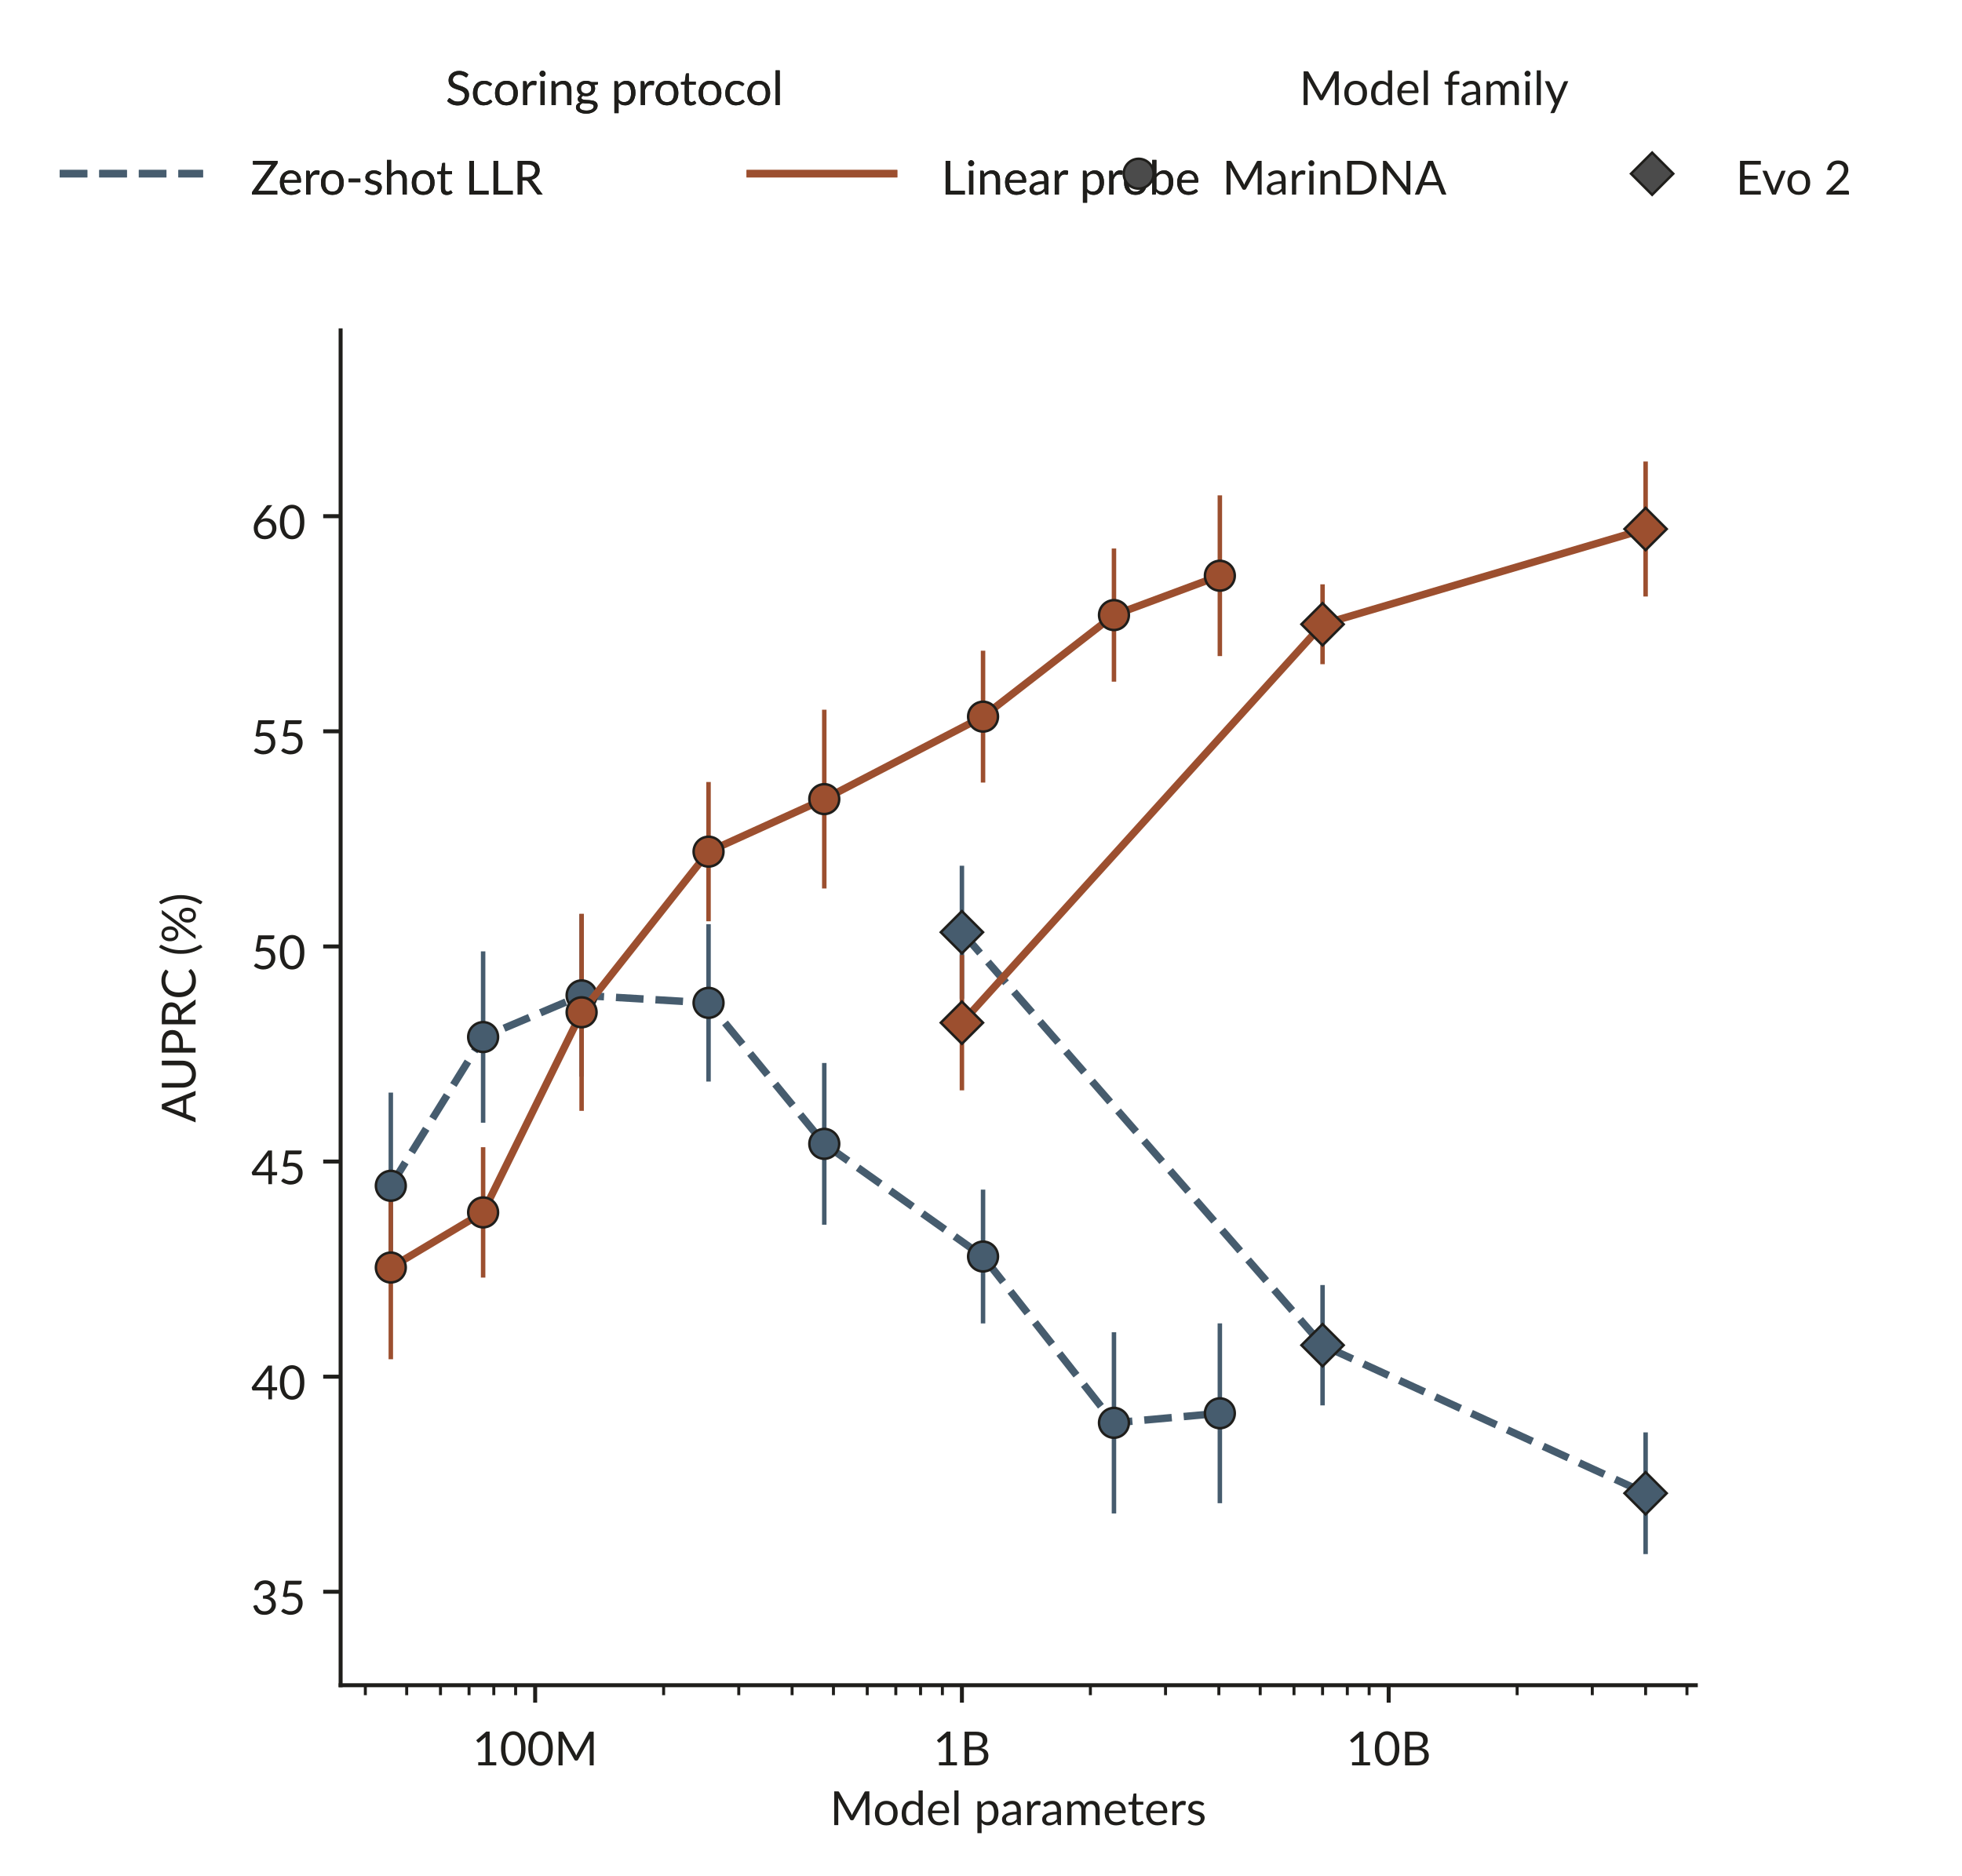
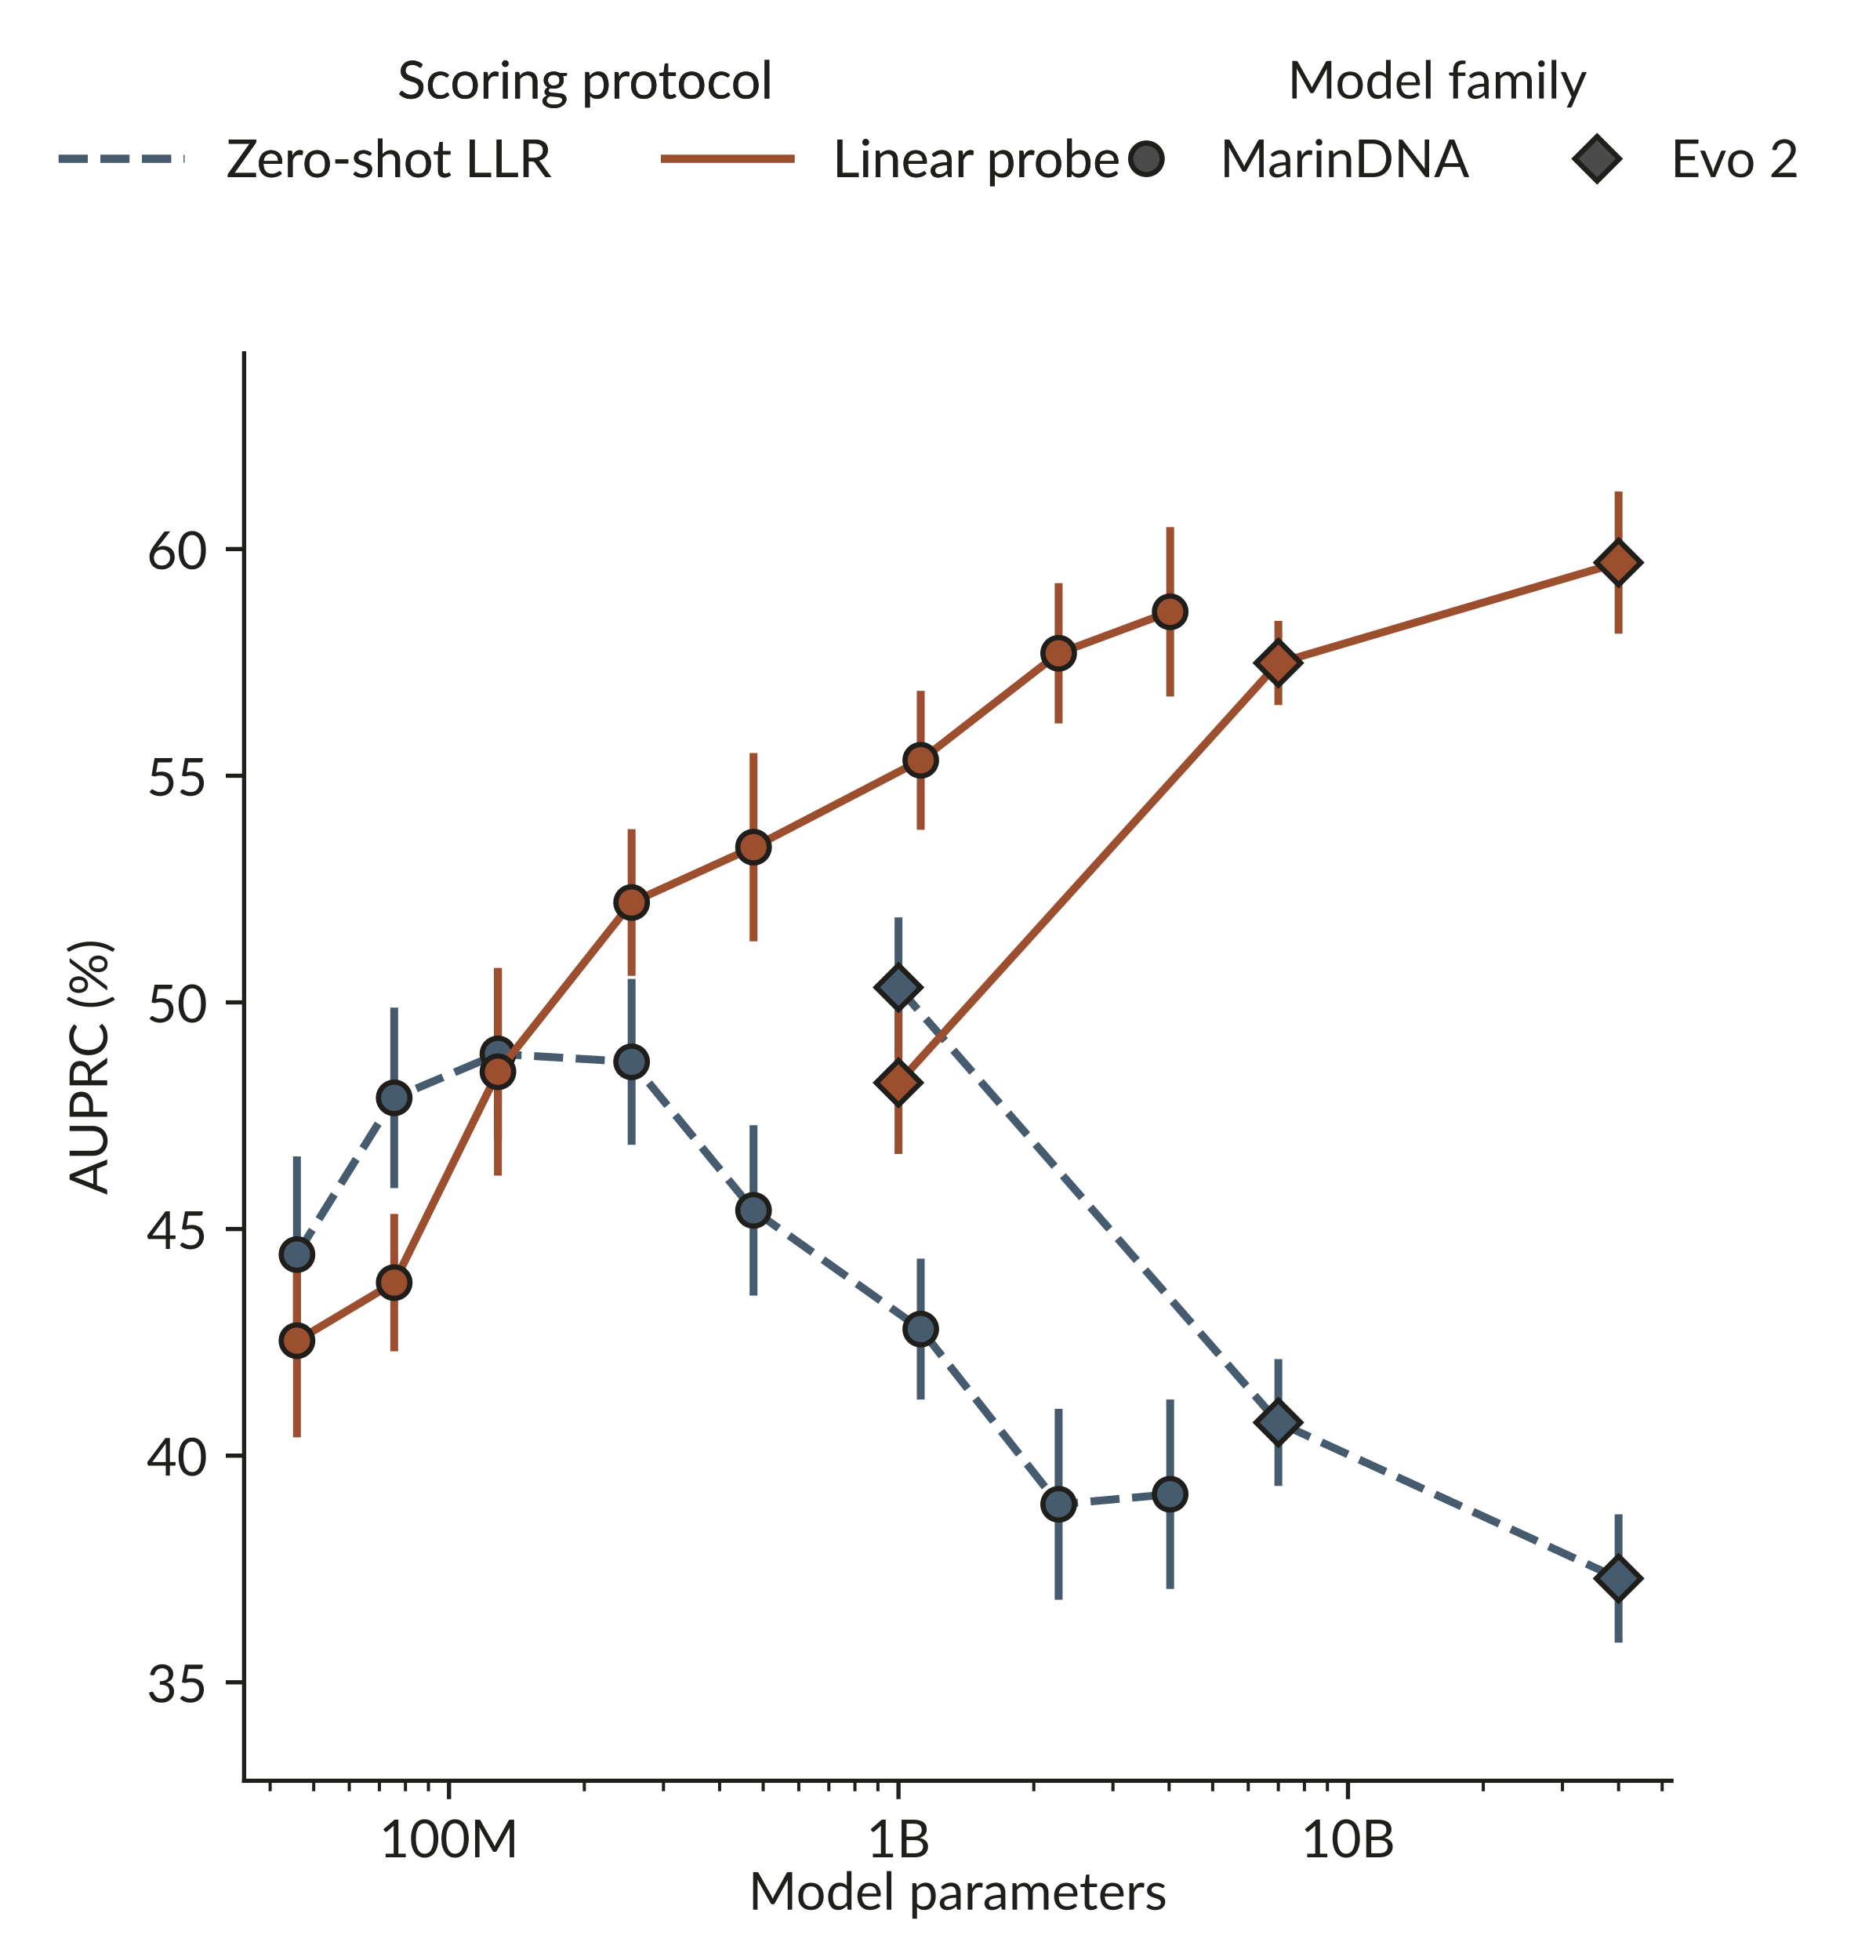
- <svg xmlns="http://www.w3.org/2000/svg" xmlns:xlink="http://www.w3.org/1999/xlink" width="394.327pt" height="376.983pt" viewBox="0 0 394.327 376.983" version="1.1" data-figure-typography="lato-v1" data-figure-render-width="500" font-family="Lato, sans-serif">
+ <svg xmlns="http://www.w3.org/2000/svg" xmlns:xlink="http://www.w3.org/1999/xlink" width="357.859pt" height="373.983pt" viewBox="0 0 357.859 373.983" version="1.1" data-figure-typography="lato-v1" data-figure-render-width="429.431" data-figure-render-scale="1.2" font-family="Lato, sans-serif">
  <defs>
    <style type="text/css">*{stroke-linejoin: round; stroke-linecap: butt}</style>
  </defs>
  <g id="figure_1">
    <g id="patch_1">
-       <path d="M 0 376.983 L 394.327 376.983 L 394.327 0 L 0 0 L 0 376.983 z " style="fill: none" />
+       <path d="M 0 373.983 L 357.859 373.983 L 357.859 0 L 0 0 L 0 373.983 z " style="fill: none" />
    </g>
    <g id="axes_1">
      <g id="patch_2">
-         <path d="M 68.458 338.782 L 340.825 338.782 L 340.825 66.415 L 68.458 66.415 L 68.458 338.782 z " style="fill: none" />
+         <path d="M 46.58 339.782 L 318.947 339.782 L 318.947 67.415 L 46.58 67.415 L 46.58 339.782 z " style="fill: none" />
      </g>
      <g id="matplotlib.axis_1">
        <g id="xtick_1">
          <g id="line2d_1">
            <defs>
              <path id="m896c89bc03" d="M 0 0 L 0 3.5 " style="stroke: #1f1e1b; stroke-width: 0.8" />
            </defs>
            <g>
-               <use xlink:href="#m896c89bc03" x="107.557" y="338.782" style="fill: #1f1e1b; stroke: #1f1e1b; stroke-width: 0.8" />
+               <use xlink:href="#m896c89bc03" x="85.679" y="339.782" style="fill: #1f1e1b; stroke: #1f1e1b; stroke-width: 0.8" />
            </g>
          </g>
          <g id="text_1">
-             <text style="font-size: 9.464px; font-family: 'Lato', sans-serif; text-anchor: middle; fill: #1f1e1b" x="107.557" y="354.899" transform="rotate(-0 107.5572 354.8993)">100M</text>
+             <text style="font-size: 10px; font-family: 'Lato', sans-serif; text-anchor: middle; fill: #1f1e1b" x="85.679" y="354.38" transform="rotate(-0 85.67921 354.3797)">100M</text>
          </g>
        </g>
        <g id="xtick_2">
          <g id="line2d_2">
            <g>
-               <use xlink:href="#m896c89bc03" x="193.328" y="338.782" style="fill: #1f1e1b; stroke: #1f1e1b; stroke-width: 0.8" />
+               <use xlink:href="#m896c89bc03" x="171.45" y="339.782" style="fill: #1f1e1b; stroke: #1f1e1b; stroke-width: 0.8" />
            </g>
          </g>
          <g id="text_2">
-             <text style="font-size: 9.464px; font-family: 'Lato', sans-serif; text-anchor: middle; fill: #1f1e1b" x="193.328" y="354.899" transform="rotate(-0 193.3278 354.8993)">1B</text>
+             <text style="font-size: 10px; font-family: 'Lato', sans-serif; text-anchor: middle; fill: #1f1e1b" x="171.45" y="354.38" transform="rotate(-0 171.4499 354.3797)">1B</text>
          </g>
        </g>
        <g id="xtick_3">
          <g id="line2d_3">
            <g>
-               <use xlink:href="#m896c89bc03" x="279.098" y="338.782" style="fill: #1f1e1b; stroke: #1f1e1b; stroke-width: 0.8" />
+               <use xlink:href="#m896c89bc03" x="257.221" y="339.782" style="fill: #1f1e1b; stroke: #1f1e1b; stroke-width: 0.8" />
            </g>
          </g>
          <g id="text_3">
-             <text style="font-size: 9.464px; font-family: 'Lato', sans-serif; text-anchor: middle; fill: #1f1e1b" x="279.098" y="354.899" transform="rotate(-0 279.0985 354.8993)">10B</text>
+             <text style="font-size: 10px; font-family: 'Lato', sans-serif; text-anchor: middle; fill: #1f1e1b" x="257.221" y="354.38" transform="rotate(-0 257.2205 354.3797)">10B</text>
          </g>
        </g>
        <g id="xtick_4">
          <g id="line2d_4">
            <defs>
              <path id="m4ca0e9eb40" d="M 0 0 L 0 2 " style="stroke: #1f1e1b; stroke-width: 0.6" />
            </defs>
            <g>
-               <use xlink:href="#m4ca0e9eb40" x="73.426" y="338.782" style="fill: #1f1e1b; stroke: #1f1e1b; stroke-width: 0.6" />
+               <use xlink:href="#m4ca0e9eb40" x="51.548" y="339.782" style="fill: #1f1e1b; stroke: #1f1e1b; stroke-width: 0.6" />
            </g>
          </g>
        </g>
        <g id="xtick_5">
          <g id="line2d_5">
            <g>
-               <use xlink:href="#m4ca0e9eb40" x="81.738" y="338.782" style="fill: #1f1e1b; stroke: #1f1e1b; stroke-width: 0.6" />
+               <use xlink:href="#m4ca0e9eb40" x="59.86" y="339.782" style="fill: #1f1e1b; stroke: #1f1e1b; stroke-width: 0.6" />
            </g>
          </g>
        </g>
        <g id="xtick_6">
          <g id="line2d_6">
            <g>
-               <use xlink:href="#m4ca0e9eb40" x="88.529" y="338.782" style="fill: #1f1e1b; stroke: #1f1e1b; stroke-width: 0.6" />
+               <use xlink:href="#m4ca0e9eb40" x="66.651" y="339.782" style="fill: #1f1e1b; stroke: #1f1e1b; stroke-width: 0.6" />
            </g>
          </g>
        </g>
        <g id="xtick_7">
          <g id="line2d_7">
            <g>
-               <use xlink:href="#m4ca0e9eb40" x="94.271" y="338.782" style="fill: #1f1e1b; stroke: #1f1e1b; stroke-width: 0.6" />
+               <use xlink:href="#m4ca0e9eb40" x="72.393" y="339.782" style="fill: #1f1e1b; stroke: #1f1e1b; stroke-width: 0.6" />
            </g>
          </g>
        </g>
        <g id="xtick_8">
          <g id="line2d_8">
            <g>
-               <use xlink:href="#m4ca0e9eb40" x="99.245" y="338.782" style="fill: #1f1e1b; stroke: #1f1e1b; stroke-width: 0.6" />
+               <use xlink:href="#m4ca0e9eb40" x="77.367" y="339.782" style="fill: #1f1e1b; stroke: #1f1e1b; stroke-width: 0.6" />
            </g>
          </g>
        </g>
        <g id="xtick_9">
          <g id="line2d_9">
            <g>
-               <use xlink:href="#m4ca0e9eb40" x="103.633" y="338.782" style="fill: #1f1e1b; stroke: #1f1e1b; stroke-width: 0.6" />
+               <use xlink:href="#m4ca0e9eb40" x="81.755" y="339.782" style="fill: #1f1e1b; stroke: #1f1e1b; stroke-width: 0.6" />
            </g>
          </g>
        </g>
        <g id="xtick_10">
          <g id="line2d_10">
            <g>
-               <use xlink:href="#m4ca0e9eb40" x="133.377" y="338.782" style="fill: #1f1e1b; stroke: #1f1e1b; stroke-width: 0.6" />
+               <use xlink:href="#m4ca0e9eb40" x="111.499" y="339.782" style="fill: #1f1e1b; stroke: #1f1e1b; stroke-width: 0.6" />
            </g>
          </g>
        </g>
        <g id="xtick_11">
          <g id="line2d_11">
            <g>
-               <use xlink:href="#m4ca0e9eb40" x="148.48" y="338.782" style="fill: #1f1e1b; stroke: #1f1e1b; stroke-width: 0.6" />
+               <use xlink:href="#m4ca0e9eb40" x="126.602" y="339.782" style="fill: #1f1e1b; stroke: #1f1e1b; stroke-width: 0.6" />
            </g>
          </g>
        </g>
        <g id="xtick_12">
          <g id="line2d_12">
            <g>
-               <use xlink:href="#m4ca0e9eb40" x="159.196" y="338.782" style="fill: #1f1e1b; stroke: #1f1e1b; stroke-width: 0.6" />
+               <use xlink:href="#m4ca0e9eb40" x="137.318" y="339.782" style="fill: #1f1e1b; stroke: #1f1e1b; stroke-width: 0.6" />
            </g>
          </g>
        </g>
        <g id="xtick_13">
          <g id="line2d_13">
            <g>
-               <use xlink:href="#m4ca0e9eb40" x="167.508" y="338.782" style="fill: #1f1e1b; stroke: #1f1e1b; stroke-width: 0.6" />
+               <use xlink:href="#m4ca0e9eb40" x="145.63" y="339.782" style="fill: #1f1e1b; stroke: #1f1e1b; stroke-width: 0.6" />
            </g>
          </g>
        </g>
        <g id="xtick_14">
          <g id="line2d_14">
            <g>
-               <use xlink:href="#m4ca0e9eb40" x="174.3" y="338.782" style="fill: #1f1e1b; stroke: #1f1e1b; stroke-width: 0.6" />
+               <use xlink:href="#m4ca0e9eb40" x="152.422" y="339.782" style="fill: #1f1e1b; stroke: #1f1e1b; stroke-width: 0.6" />
            </g>
          </g>
        </g>
        <g id="xtick_15">
          <g id="line2d_15">
            <g>
-               <use xlink:href="#m4ca0e9eb40" x="180.042" y="338.782" style="fill: #1f1e1b; stroke: #1f1e1b; stroke-width: 0.6" />
+               <use xlink:href="#m4ca0e9eb40" x="158.164" y="339.782" style="fill: #1f1e1b; stroke: #1f1e1b; stroke-width: 0.6" />
            </g>
          </g>
        </g>
        <g id="xtick_16">
          <g id="line2d_16">
            <g>
-               <use xlink:href="#m4ca0e9eb40" x="185.016" y="338.782" style="fill: #1f1e1b; stroke: #1f1e1b; stroke-width: 0.6" />
+               <use xlink:href="#m4ca0e9eb40" x="163.138" y="339.782" style="fill: #1f1e1b; stroke: #1f1e1b; stroke-width: 0.6" />
            </g>
          </g>
        </g>
        <g id="xtick_17">
          <g id="line2d_17">
            <g>
-               <use xlink:href="#m4ca0e9eb40" x="189.403" y="338.782" style="fill: #1f1e1b; stroke: #1f1e1b; stroke-width: 0.6" />
+               <use xlink:href="#m4ca0e9eb40" x="167.525" y="339.782" style="fill: #1f1e1b; stroke: #1f1e1b; stroke-width: 0.6" />
            </g>
          </g>
        </g>
        <g id="xtick_18">
          <g id="line2d_18">
            <g>
-               <use xlink:href="#m4ca0e9eb40" x="219.147" y="338.782" style="fill: #1f1e1b; stroke: #1f1e1b; stroke-width: 0.6" />
+               <use xlink:href="#m4ca0e9eb40" x="197.269" y="339.782" style="fill: #1f1e1b; stroke: #1f1e1b; stroke-width: 0.6" />
            </g>
          </g>
        </g>
        <g id="xtick_19">
          <g id="line2d_19">
            <g>
-               <use xlink:href="#m4ca0e9eb40" x="234.251" y="338.782" style="fill: #1f1e1b; stroke: #1f1e1b; stroke-width: 0.6" />
+               <use xlink:href="#m4ca0e9eb40" x="212.373" y="339.782" style="fill: #1f1e1b; stroke: #1f1e1b; stroke-width: 0.6" />
            </g>
          </g>
        </g>
        <g id="xtick_20">
          <g id="line2d_20">
            <g>
-               <use xlink:href="#m4ca0e9eb40" x="244.967" y="338.782" style="fill: #1f1e1b; stroke: #1f1e1b; stroke-width: 0.6" />
+               <use xlink:href="#m4ca0e9eb40" x="223.089" y="339.782" style="fill: #1f1e1b; stroke: #1f1e1b; stroke-width: 0.6" />
            </g>
          </g>
        </g>
        <g id="xtick_21">
          <g id="line2d_21">
            <g>
-               <use xlink:href="#m4ca0e9eb40" x="253.279" y="338.782" style="fill: #1f1e1b; stroke: #1f1e1b; stroke-width: 0.6" />
+               <use xlink:href="#m4ca0e9eb40" x="231.401" y="339.782" style="fill: #1f1e1b; stroke: #1f1e1b; stroke-width: 0.6" />
            </g>
          </g>
        </g>
        <g id="xtick_22">
          <g id="line2d_22">
            <g>
-               <use xlink:href="#m4ca0e9eb40" x="260.07" y="338.782" style="fill: #1f1e1b; stroke: #1f1e1b; stroke-width: 0.6" />
+               <use xlink:href="#m4ca0e9eb40" x="238.192" y="339.782" style="fill: #1f1e1b; stroke: #1f1e1b; stroke-width: 0.6" />
            </g>
          </g>
        </g>
        <g id="xtick_23">
          <g id="line2d_23">
            <g>
-               <use xlink:href="#m4ca0e9eb40" x="265.812" y="338.782" style="fill: #1f1e1b; stroke: #1f1e1b; stroke-width: 0.6" />
+               <use xlink:href="#m4ca0e9eb40" x="243.934" y="339.782" style="fill: #1f1e1b; stroke: #1f1e1b; stroke-width: 0.6" />
            </g>
          </g>
        </g>
        <g id="xtick_24">
          <g id="line2d_24">
            <g>
-               <use xlink:href="#m4ca0e9eb40" x="270.786" y="338.782" style="fill: #1f1e1b; stroke: #1f1e1b; stroke-width: 0.6" />
+               <use xlink:href="#m4ca0e9eb40" x="248.908" y="339.782" style="fill: #1f1e1b; stroke: #1f1e1b; stroke-width: 0.6" />
            </g>
          </g>
        </g>
        <g id="xtick_25">
          <g id="line2d_25">
            <g>
-               <use xlink:href="#m4ca0e9eb40" x="275.174" y="338.782" style="fill: #1f1e1b; stroke: #1f1e1b; stroke-width: 0.6" />
+               <use xlink:href="#m4ca0e9eb40" x="253.296" y="339.782" style="fill: #1f1e1b; stroke: #1f1e1b; stroke-width: 0.6" />
            </g>
          </g>
        </g>
        <g id="xtick_26">
          <g id="line2d_26">
            <g>
-               <use xlink:href="#m4ca0e9eb40" x="304.918" y="338.782" style="fill: #1f1e1b; stroke: #1f1e1b; stroke-width: 0.6" />
+               <use xlink:href="#m4ca0e9eb40" x="283.04" y="339.782" style="fill: #1f1e1b; stroke: #1f1e1b; stroke-width: 0.6" />
            </g>
          </g>
        </g>
        <g id="xtick_27">
          <g id="line2d_27">
            <g>
-               <use xlink:href="#m4ca0e9eb40" x="320.021" y="338.782" style="fill: #1f1e1b; stroke: #1f1e1b; stroke-width: 0.6" />
+               <use xlink:href="#m4ca0e9eb40" x="298.144" y="339.782" style="fill: #1f1e1b; stroke: #1f1e1b; stroke-width: 0.6" />
            </g>
          </g>
        </g>
        <g id="xtick_28">
          <g id="line2d_28">
            <g>
-               <use xlink:href="#m4ca0e9eb40" x="330.738" y="338.782" style="fill: #1f1e1b; stroke: #1f1e1b; stroke-width: 0.6" />
+               <use xlink:href="#m4ca0e9eb40" x="308.86" y="339.782" style="fill: #1f1e1b; stroke: #1f1e1b; stroke-width: 0.6" />
            </g>
          </g>
        </g>
        <g id="xtick_29">
          <g id="line2d_29">
            <g>
-               <use xlink:href="#m4ca0e9eb40" x="339.05" y="338.782" style="fill: #1f1e1b; stroke: #1f1e1b; stroke-width: 0.6" />
+               <use xlink:href="#m4ca0e9eb40" x="317.172" y="339.782" style="fill: #1f1e1b; stroke: #1f1e1b; stroke-width: 0.6" />
            </g>
          </g>
        </g>
        <g id="text_4">
-           <text style="font-size: 9.464px; font-family: 'Lato', sans-serif; text-anchor: middle; fill: #1f1e1b" x="204.642" y="366.9" transform="rotate(-0 204.6416 366.9002)">Model parameters</text>
+           <text style="font-size: 10px; font-family: 'Lato', sans-serif; text-anchor: middle; fill: #1f1e1b" x="182.764" y="364.381" transform="rotate(-0 182.7636 364.3805)">Model parameters</text>
        </g>
      </g>
      <g id="matplotlib.axis_2">
        <g id="ytick_1">
          <g id="line2d_30">
            <defs>
              <path id="mf0ea737f49" d="M 0 0 L -3.5 0 " style="stroke: #1f1e1b; stroke-width: 0.8" />
            </defs>
            <g>
-               <use xlink:href="#mf0ea737f49" x="68.458" y="319.997" style="fill: #1f1e1b; stroke: #1f1e1b; stroke-width: 0.8" />
+               <use xlink:href="#mf0ea737f49" x="46.58" y="320.997" style="fill: #1f1e1b; stroke: #1f1e1b; stroke-width: 0.8" />
            </g>
          </g>
          <g id="text_5">
-             <text style="font-size: 9.464px; font-family: 'Lato', sans-serif; text-anchor: end; fill: #1f1e1b" x="61.458" y="324.555" transform="rotate(-0 61.45789 324.5551)">35</text>
+             <text style="font-size: 10px; font-family: 'Lato', sans-serif; text-anchor: end; fill: #1f1e1b" x="39.58" y="324.795" transform="rotate(-0 39.57992 324.7954)">35</text>
          </g>
        </g>
        <g id="ytick_2">
          <g id="line2d_31">
            <g>
-               <use xlink:href="#mf0ea737f49" x="68.458" y="276.751" style="fill: #1f1e1b; stroke: #1f1e1b; stroke-width: 0.8" />
+               <use xlink:href="#mf0ea737f49" x="46.58" y="277.751" style="fill: #1f1e1b; stroke: #1f1e1b; stroke-width: 0.8" />
            </g>
          </g>
          <g id="text_6">
-             <text style="font-size: 9.464px; font-family: 'Lato', sans-serif; text-anchor: end; fill: #1f1e1b" x="61.458" y="281.31" transform="rotate(-0 61.45789 281.31)">40</text>
+             <text style="font-size: 10px; font-family: 'Lato', sans-serif; text-anchor: end; fill: #1f1e1b" x="39.58" y="281.55" transform="rotate(-0 39.57992 281.5502)">40</text>
          </g>
        </g>
        <g id="ytick_3">
          <g id="line2d_32">
            <g>
-               <use xlink:href="#mf0ea737f49" x="68.458" y="233.506" style="fill: #1f1e1b; stroke: #1f1e1b; stroke-width: 0.8" />
+               <use xlink:href="#mf0ea737f49" x="46.58" y="234.506" style="fill: #1f1e1b; stroke: #1f1e1b; stroke-width: 0.8" />
            </g>
          </g>
          <g id="text_7">
-             <text style="font-size: 9.464px; font-family: 'Lato', sans-serif; text-anchor: end; fill: #1f1e1b" x="61.458" y="238.065" transform="rotate(-0 61.45789 238.0648)">45</text>
+             <text style="font-size: 10px; font-family: 'Lato', sans-serif; text-anchor: end; fill: #1f1e1b" x="39.58" y="238.305" transform="rotate(-0 39.57992 238.305)">45</text>
          </g>
        </g>
        <g id="ytick_4">
          <g id="line2d_33">
            <g>
-               <use xlink:href="#mf0ea737f49" x="68.458" y="190.261" style="fill: #1f1e1b; stroke: #1f1e1b; stroke-width: 0.8" />
+               <use xlink:href="#mf0ea737f49" x="46.58" y="191.261" style="fill: #1f1e1b; stroke: #1f1e1b; stroke-width: 0.8" />
            </g>
          </g>
          <g id="text_8">
-             <text style="font-size: 9.464px; font-family: 'Lato', sans-serif; text-anchor: end; fill: #1f1e1b" x="61.458" y="194.82" transform="rotate(-0 61.45789 194.8196)">50</text>
+             <text style="font-size: 10px; font-family: 'Lato', sans-serif; text-anchor: end; fill: #1f1e1b" x="39.58" y="195.06" transform="rotate(-0 39.57992 195.0598)">50</text>
          </g>
        </g>
        <g id="ytick_5">
          <g id="line2d_34">
            <g>
-               <use xlink:href="#mf0ea737f49" x="68.458" y="147.016" style="fill: #1f1e1b; stroke: #1f1e1b; stroke-width: 0.8" />
+               <use xlink:href="#mf0ea737f49" x="46.58" y="148.016" style="fill: #1f1e1b; stroke: #1f1e1b; stroke-width: 0.8" />
            </g>
          </g>
          <g id="text_9">
-             <text style="font-size: 9.464px; font-family: 'Lato', sans-serif; text-anchor: end; fill: #1f1e1b" x="61.458" y="151.574" transform="rotate(-0 61.45789 151.5744)">55</text>
+             <text style="font-size: 10px; font-family: 'Lato', sans-serif; text-anchor: end; fill: #1f1e1b" x="39.58" y="151.815" transform="rotate(-0 39.57992 151.8147)">55</text>
          </g>
        </g>
        <g id="ytick_6">
          <g id="line2d_35">
            <g>
-               <use xlink:href="#mf0ea737f49" x="68.458" y="103.771" style="fill: #1f1e1b; stroke: #1f1e1b; stroke-width: 0.8" />
+               <use xlink:href="#mf0ea737f49" x="46.58" y="104.771" style="fill: #1f1e1b; stroke: #1f1e1b; stroke-width: 0.8" />
            </g>
          </g>
          <g id="text_10">
-             <text style="font-size: 9.464px; font-family: 'Lato', sans-serif; text-anchor: end; fill: #1f1e1b" x="61.458" y="108.329" transform="rotate(-0 61.45789 108.3292)">60</text>
+             <text style="font-size: 10px; font-family: 'Lato', sans-serif; text-anchor: end; fill: #1f1e1b" x="39.58" y="108.569" transform="rotate(-0 39.57992 108.5695)">60</text>
          </g>
        </g>
        <g id="text_11">
-           <text style="font-size: 9.464px; font-family: 'Lato', sans-serif; text-anchor: middle; fill: #1f1e1b" x="39.305" y="202.598" transform="rotate(-90 39.30508 202.5984)">AUPRC (%)</text>
+           <text style="font-size: 10px; font-family: 'Lato', sans-serif; text-anchor: middle; fill: #1f1e1b" x="20.453" y="203.598" transform="rotate(-90 20.45258 203.5984)">AUPRC (%)</text>
        </g>
      </g>
      <g id="patch_3">
-         <path d="M 68.458 338.782 L 68.458 66.415 " style="fill: none; stroke: #1f1e1b; stroke-width: 0.8; stroke-linejoin: miter; stroke-linecap: square" />
+         <path d="M 46.58 339.782 L 46.58 67.415 " style="fill: none; stroke: #1f1e1b; stroke-width: 0.8; stroke-linejoin: miter; stroke-linecap: square" />
      </g>
      <g id="patch_4">
-         <path d="M 68.458 338.782 L 340.825 338.782 " style="fill: none; stroke: #1f1e1b; stroke-width: 0.8; stroke-linejoin: miter; stroke-linecap: square" />
+         <path d="M 46.58 339.782 L 318.947 339.782 " style="fill: none; stroke: #1f1e1b; stroke-width: 0.8; stroke-linejoin: miter; stroke-linecap: square" />
      </g>
      <g id="LineCollection_1">
-         <path d="M 78.546 257.115 L 78.546 219.647 " clip-path="url(#p2b97564505)" style="fill: none; stroke: #465c6e; stroke-width: 0.9" />
-         <path d="M 97.099 225.705 L 97.099 191.253 " clip-path="url(#p2b97564505)" style="fill: none; stroke: #465c6e; stroke-width: 0.9" />
-         <path d="M 116.893 216.445 L 116.893 183.759 " clip-path="url(#p2b97564505)" style="fill: none; stroke: #465c6e; stroke-width: 0.9" />
-         <path d="M 142.404 217.431 L 142.404 185.783 " clip-path="url(#p2b97564505)" style="fill: none; stroke: #465c6e; stroke-width: 0.9" />
-         <path d="M 165.665 246.204 L 165.665 213.693 " clip-path="url(#p2b97564505)" style="fill: none; stroke: #465c6e; stroke-width: 0.9" />
-         <path d="M 197.575 266.045 L 197.575 239.154 " clip-path="url(#p2b97564505)" style="fill: none; stroke: #465c6e; stroke-width: 0.9" />
-         <path d="M 223.887 304.251 L 223.887 267.819 " clip-path="url(#p2b97564505)" style="fill: none; stroke: #465c6e; stroke-width: 0.9" />
-         <path d="M 245.169 302.19 L 245.169 266.036 " clip-path="url(#p2b97564505)" style="fill: none; stroke: #465c6e; stroke-width: 0.9" />
+         <path d="M 56.668 258.115 L 56.668 220.647 " clip-path="url(#ped44d15793)" style="fill: none; stroke: #465c6e; stroke-width: 1.5" />
+         <path d="M 75.221 226.705 L 75.221 192.253 " clip-path="url(#ped44d15793)" style="fill: none; stroke: #465c6e; stroke-width: 1.5" />
+         <path d="M 95.015 217.445 L 95.015 184.759 " clip-path="url(#ped44d15793)" style="fill: none; stroke: #465c6e; stroke-width: 1.5" />
+         <path d="M 120.526 218.431 L 120.526 186.783 " clip-path="url(#ped44d15793)" style="fill: none; stroke: #465c6e; stroke-width: 1.5" />
+         <path d="M 143.787 247.204 L 143.787 214.693 " clip-path="url(#ped44d15793)" style="fill: none; stroke: #465c6e; stroke-width: 1.5" />
+         <path d="M 175.697 267.045 L 175.697 240.154 " clip-path="url(#ped44d15793)" style="fill: none; stroke: #465c6e; stroke-width: 1.5" />
+         <path d="M 202.009 305.251 L 202.009 268.819 " clip-path="url(#ped44d15793)" style="fill: none; stroke: #465c6e; stroke-width: 1.5" />
+         <path d="M 223.291 303.19 L 223.291 267.036 " clip-path="url(#ped44d15793)" style="fill: none; stroke: #465c6e; stroke-width: 1.5" />
      </g>
      <g id="LineCollection_2">
-         <path d="M 78.546 273.257 L 78.546 236.365 " clip-path="url(#p2b97564505)" style="fill: none; stroke: #9c4f2f; stroke-width: 0.9" />
-         <path d="M 97.099 256.839 L 97.099 230.627 " clip-path="url(#p2b97564505)" style="fill: none; stroke: #9c4f2f; stroke-width: 0.9" />
-         <path d="M 116.893 223.318 L 116.893 183.689 " clip-path="url(#p2b97564505)" style="fill: none; stroke: #9c4f2f; stroke-width: 0.9" />
-         <path d="M 142.404 185.207 L 142.404 157.206 " clip-path="url(#p2b97564505)" style="fill: none; stroke: #9c4f2f; stroke-width: 0.9" />
-         <path d="M 165.665 178.614 L 165.665 142.678 " clip-path="url(#p2b97564505)" style="fill: none; stroke: #9c4f2f; stroke-width: 0.9" />
-         <path d="M 197.575 157.325 L 197.575 130.807 " clip-path="url(#p2b97564505)" style="fill: none; stroke: #9c4f2f; stroke-width: 0.9" />
-         <path d="M 223.887 137.034 L 223.887 110.269 " clip-path="url(#p2b97564505)" style="fill: none; stroke: #9c4f2f; stroke-width: 0.9" />
-         <path d="M 245.169 131.896 L 245.169 99.58 " clip-path="url(#p2b97564505)" style="fill: none; stroke: #9c4f2f; stroke-width: 0.9" />
+         <path d="M 56.668 274.257 L 56.668 237.365 " clip-path="url(#ped44d15793)" style="fill: none; stroke: #9c4f2f; stroke-width: 1.5" />
+         <path d="M 75.221 257.839 L 75.221 231.627 " clip-path="url(#ped44d15793)" style="fill: none; stroke: #9c4f2f; stroke-width: 1.5" />
+         <path d="M 95.015 224.318 L 95.015 184.689 " clip-path="url(#ped44d15793)" style="fill: none; stroke: #9c4f2f; stroke-width: 1.5" />
+         <path d="M 120.526 186.207 L 120.526 158.206 " clip-path="url(#ped44d15793)" style="fill: none; stroke: #9c4f2f; stroke-width: 1.5" />
+         <path d="M 143.787 179.614 L 143.787 143.678 " clip-path="url(#ped44d15793)" style="fill: none; stroke: #9c4f2f; stroke-width: 1.5" />
+         <path d="M 175.697 158.325 L 175.697 131.807 " clip-path="url(#ped44d15793)" style="fill: none; stroke: #9c4f2f; stroke-width: 1.5" />
+         <path d="M 202.009 138.034 L 202.009 111.269 " clip-path="url(#ped44d15793)" style="fill: none; stroke: #9c4f2f; stroke-width: 1.5" />
+         <path d="M 223.291 132.896 L 223.291 100.58 " clip-path="url(#ped44d15793)" style="fill: none; stroke: #9c4f2f; stroke-width: 1.5" />
      </g>
      <g id="LineCollection_3">
-         <path d="M 193.328 200.768 L 193.328 174.043 " clip-path="url(#p2b97564505)" style="fill: none; stroke: #465c6e; stroke-width: 0.9" />
-         <path d="M 265.812 282.526 L 265.812 258.327 " clip-path="url(#p2b97564505)" style="fill: none; stroke: #465c6e; stroke-width: 0.9" />
-         <path d="M 330.738 312.424 L 330.738 287.949 " clip-path="url(#p2b97564505)" style="fill: none; stroke: #465c6e; stroke-width: 0.9" />
+         <path d="M 171.45 201.768 L 171.45 175.043 " clip-path="url(#ped44d15793)" style="fill: none; stroke: #465c6e; stroke-width: 1.5" />
+         <path d="M 243.934 283.526 L 243.934 259.327 " clip-path="url(#ped44d15793)" style="fill: none; stroke: #465c6e; stroke-width: 1.5" />
+         <path d="M 308.86 313.424 L 308.86 288.949 " clip-path="url(#ped44d15793)" style="fill: none; stroke: #465c6e; stroke-width: 1.5" />
      </g>
      <g id="LineCollection_4">
-         <path d="M 193.328 219.191 L 193.328 192 " clip-path="url(#p2b97564505)" style="fill: none; stroke: #9c4f2f; stroke-width: 0.9" />
-         <path d="M 265.812 133.521 L 265.812 117.471 " clip-path="url(#p2b97564505)" style="fill: none; stroke: #9c4f2f; stroke-width: 0.9" />
-         <path d="M 330.738 119.92 L 330.738 92.773 " clip-path="url(#p2b97564505)" style="fill: none; stroke: #9c4f2f; stroke-width: 0.9" />
+         <path d="M 171.45 220.191 L 171.45 193 " clip-path="url(#ped44d15793)" style="fill: none; stroke: #9c4f2f; stroke-width: 1.5" />
+         <path d="M 243.934 134.521 L 243.934 118.471 " clip-path="url(#ped44d15793)" style="fill: none; stroke: #9c4f2f; stroke-width: 1.5" />
+         <path d="M 308.86 120.92 L 308.86 93.773 " clip-path="url(#ped44d15793)" style="fill: none; stroke: #9c4f2f; stroke-width: 1.5" />
      </g>
      <g id="line2d_36">
-         <path d="M 78.546 238.381 L 97.099 208.479 L 116.893 200.102 L 142.404 201.607 L 165.665 229.949 L 197.575 252.6 L 223.887 286.035 L 245.169 284.113 " clip-path="url(#p2b97564505)" style="fill: none; stroke-dasharray: 5.55,2.4; stroke-dashoffset: 0; stroke: #465c6e; stroke-width: 1.5" />
-         <defs>
-           <path id="m8bf8262cfa" d="M 0 3 C 0.796 3 1.559 2.684 2.121 2.121 C 2.684 1.559 3 0.796 3 0 C 3 -0.796 2.684 -1.559 2.121 -2.121 C 1.559 -2.684 0.796 -3 0 -3 C -0.796 -3 -1.559 -2.684 -2.121 -2.121 C -2.684 -1.559 -3 -0.796 -3 0 C -3 0.796 -2.684 1.559 -2.121 2.121 C -1.559 2.684 -0.796 3 0 3 z " style="stroke: #1f1e1b; stroke-width: 0.5" />
-         </defs>
-         <g clip-path="url(#p2b97564505)">
-           <use xlink:href="#m8bf8262cfa" x="78.546" y="238.381" style="fill: #465c6e; stroke: #1f1e1b; stroke-width: 0.5" />
-           <use xlink:href="#m8bf8262cfa" x="97.099" y="208.479" style="fill: #465c6e; stroke: #1f1e1b; stroke-width: 0.5" />
-           <use xlink:href="#m8bf8262cfa" x="116.893" y="200.102" style="fill: #465c6e; stroke: #1f1e1b; stroke-width: 0.5" />
-           <use xlink:href="#m8bf8262cfa" x="142.404" y="201.607" style="fill: #465c6e; stroke: #1f1e1b; stroke-width: 0.5" />
-           <use xlink:href="#m8bf8262cfa" x="165.665" y="229.949" style="fill: #465c6e; stroke: #1f1e1b; stroke-width: 0.5" />
-           <use xlink:href="#m8bf8262cfa" x="197.575" y="252.6" style="fill: #465c6e; stroke: #1f1e1b; stroke-width: 0.5" />
-           <use xlink:href="#m8bf8262cfa" x="223.887" y="286.035" style="fill: #465c6e; stroke: #1f1e1b; stroke-width: 0.5" />
-           <use xlink:href="#m8bf8262cfa" x="245.169" y="284.113" style="fill: #465c6e; stroke: #1f1e1b; stroke-width: 0.5" />
+         <path d="M 56.668 239.381 L 75.221 209.479 L 95.015 201.102 L 120.526 202.607 L 143.787 230.949 L 175.697 253.6 L 202.009 287.035 L 223.291 285.113 " clip-path="url(#ped44d15793)" style="fill: none; stroke-dasharray: 5.55,2.4; stroke-dashoffset: 0; stroke: #465c6e; stroke-width: 1.5" />
+         <defs>
+           <path id="m46e81e6ac5" d="M 0 3 C 0.796 3 1.559 2.684 2.121 2.121 C 2.684 1.559 3 0.796 3 0 C 3 -0.796 2.684 -1.559 2.121 -2.121 C 1.559 -2.684 0.796 -3 0 -3 C -0.796 -3 -1.559 -2.684 -2.121 -2.121 C -2.684 -1.559 -3 -0.796 -3 0 C -3 0.796 -2.684 1.559 -2.121 2.121 C -1.559 2.684 -0.796 3 0 3 z " style="stroke: #1f1e1b" />
+         </defs>
+         <g clip-path="url(#ped44d15793)">
+           <use xlink:href="#m46e81e6ac5" x="56.668" y="239.381" style="fill: #465c6e; stroke: #1f1e1b" />
+           <use xlink:href="#m46e81e6ac5" x="75.221" y="209.479" style="fill: #465c6e; stroke: #1f1e1b" />
+           <use xlink:href="#m46e81e6ac5" x="95.015" y="201.102" style="fill: #465c6e; stroke: #1f1e1b" />
+           <use xlink:href="#m46e81e6ac5" x="120.526" y="202.607" style="fill: #465c6e; stroke: #1f1e1b" />
+           <use xlink:href="#m46e81e6ac5" x="143.787" y="230.949" style="fill: #465c6e; stroke: #1f1e1b" />
+           <use xlink:href="#m46e81e6ac5" x="175.697" y="253.6" style="fill: #465c6e; stroke: #1f1e1b" />
+           <use xlink:href="#m46e81e6ac5" x="202.009" y="287.035" style="fill: #465c6e; stroke: #1f1e1b" />
+           <use xlink:href="#m46e81e6ac5" x="223.291" y="285.113" style="fill: #465c6e; stroke: #1f1e1b" />
        </g>
      </g>
      <g id="line2d_37">
-         <path d="M 78.546 254.811 L 97.099 243.733 L 116.893 203.503 L 142.404 171.207 L 165.665 160.646 L 197.575 144.066 L 223.887 123.652 L 245.169 115.738 " clip-path="url(#p2b97564505)" style="fill: none; stroke: #9c4f2f; stroke-width: 1.5; stroke-linecap: square" />
-         <defs>
-           <path id="m29df1faa95" d="M 0 3 C 0.796 3 1.559 2.684 2.121 2.121 C 2.684 1.559 3 0.796 3 0 C 3 -0.796 2.684 -1.559 2.121 -2.121 C 1.559 -2.684 0.796 -3 0 -3 C -0.796 -3 -1.559 -2.684 -2.121 -2.121 C -2.684 -1.559 -3 -0.796 -3 0 C -3 0.796 -2.684 1.559 -2.121 2.121 C -1.559 2.684 -0.796 3 0 3 z " style="stroke: #1f1e1b; stroke-width: 0.5" />
-         </defs>
-         <g clip-path="url(#p2b97564505)">
-           <use xlink:href="#m29df1faa95" x="78.546" y="254.811" style="fill: #9c4f2f; stroke: #1f1e1b; stroke-width: 0.5" />
-           <use xlink:href="#m29df1faa95" x="97.099" y="243.733" style="fill: #9c4f2f; stroke: #1f1e1b; stroke-width: 0.5" />
-           <use xlink:href="#m29df1faa95" x="116.893" y="203.503" style="fill: #9c4f2f; stroke: #1f1e1b; stroke-width: 0.5" />
-           <use xlink:href="#m29df1faa95" x="142.404" y="171.207" style="fill: #9c4f2f; stroke: #1f1e1b; stroke-width: 0.5" />
-           <use xlink:href="#m29df1faa95" x="165.665" y="160.646" style="fill: #9c4f2f; stroke: #1f1e1b; stroke-width: 0.5" />
-           <use xlink:href="#m29df1faa95" x="197.575" y="144.066" style="fill: #9c4f2f; stroke: #1f1e1b; stroke-width: 0.5" />
-           <use xlink:href="#m29df1faa95" x="223.887" y="123.652" style="fill: #9c4f2f; stroke: #1f1e1b; stroke-width: 0.5" />
-           <use xlink:href="#m29df1faa95" x="245.169" y="115.738" style="fill: #9c4f2f; stroke: #1f1e1b; stroke-width: 0.5" />
+         <path d="M 56.668 255.811 L 75.221 244.733 L 95.015 204.503 L 120.526 172.207 L 143.787 161.646 L 175.697 145.066 L 202.009 124.652 L 223.291 116.738 " clip-path="url(#ped44d15793)" style="fill: none; stroke: #9c4f2f; stroke-width: 1.5; stroke-linecap: square" />
+         <defs>
+           <path id="mb418649711" d="M 0 3 C 0.796 3 1.559 2.684 2.121 2.121 C 2.684 1.559 3 0.796 3 0 C 3 -0.796 2.684 -1.559 2.121 -2.121 C 1.559 -2.684 0.796 -3 0 -3 C -0.796 -3 -1.559 -2.684 -2.121 -2.121 C -2.684 -1.559 -3 -0.796 -3 0 C -3 0.796 -2.684 1.559 -2.121 2.121 C -1.559 2.684 -0.796 3 0 3 z " style="stroke: #1f1e1b" />
+         </defs>
+         <g clip-path="url(#ped44d15793)">
+           <use xlink:href="#mb418649711" x="56.668" y="255.811" style="fill: #9c4f2f; stroke: #1f1e1b" />
+           <use xlink:href="#mb418649711" x="75.221" y="244.733" style="fill: #9c4f2f; stroke: #1f1e1b" />
+           <use xlink:href="#mb418649711" x="95.015" y="204.503" style="fill: #9c4f2f; stroke: #1f1e1b" />
+           <use xlink:href="#mb418649711" x="120.526" y="172.207" style="fill: #9c4f2f; stroke: #1f1e1b" />
+           <use xlink:href="#mb418649711" x="143.787" y="161.646" style="fill: #9c4f2f; stroke: #1f1e1b" />
+           <use xlink:href="#mb418649711" x="175.697" y="145.066" style="fill: #9c4f2f; stroke: #1f1e1b" />
+           <use xlink:href="#mb418649711" x="202.009" y="124.652" style="fill: #9c4f2f; stroke: #1f1e1b" />
+           <use xlink:href="#mb418649711" x="223.291" y="116.738" style="fill: #9c4f2f; stroke: #1f1e1b" />
        </g>
      </g>
      <g id="line2d_38">
-         <path d="M 193.328 187.406 L 265.812 270.426 L 330.738 300.187 " clip-path="url(#p2b97564505)" style="fill: none; stroke-dasharray: 5.55,2.4; stroke-dashoffset: 0; stroke: #465c6e; stroke-width: 1.5" />
-         <defs>
-           <path id="mac48c17567" d="M -0 4.243 L 4.243 0 L 0 -4.243 L -4.243 -0 z " style="stroke: #1f1e1b; stroke-width: 0.5; stroke-linejoin: miter" />
-         </defs>
-         <g clip-path="url(#p2b97564505)">
-           <use xlink:href="#mac48c17567" x="193.328" y="187.406" style="fill: #465c6e; stroke: #1f1e1b; stroke-width: 0.5; stroke-linejoin: miter" />
-           <use xlink:href="#mac48c17567" x="265.812" y="270.426" style="fill: #465c6e; stroke: #1f1e1b; stroke-width: 0.5; stroke-linejoin: miter" />
-           <use xlink:href="#mac48c17567" x="330.738" y="300.187" style="fill: #465c6e; stroke: #1f1e1b; stroke-width: 0.5; stroke-linejoin: miter" />
+         <path d="M 171.45 188.406 L 243.934 271.426 L 308.86 301.187 " clip-path="url(#ped44d15793)" style="fill: none; stroke-dasharray: 5.55,2.4; stroke-dashoffset: 0; stroke: #465c6e; stroke-width: 1.5" />
+         <defs>
+           <path id="m14223b872a" d="M -0 4.243 L 4.243 0 L 0 -4.243 L -4.243 -0 z " style="stroke: #1f1e1b; stroke-linejoin: miter" />
+         </defs>
+         <g clip-path="url(#ped44d15793)">
+           <use xlink:href="#m14223b872a" x="171.45" y="188.406" style="fill: #465c6e; stroke: #1f1e1b; stroke-linejoin: miter" />
+           <use xlink:href="#m14223b872a" x="243.934" y="271.426" style="fill: #465c6e; stroke: #1f1e1b; stroke-linejoin: miter" />
+           <use xlink:href="#m14223b872a" x="308.86" y="301.187" style="fill: #465c6e; stroke: #1f1e1b; stroke-linejoin: miter" />
        </g>
      </g>
      <g id="line2d_39">
-         <path d="M 193.328 205.595 L 265.812 125.496 L 330.738 106.346 " clip-path="url(#p2b97564505)" style="fill: none; stroke: #9c4f2f; stroke-width: 1.5; stroke-linecap: square" />
-         <defs>
-           <path id="m8ec2393f94" d="M -0 4.243 L 4.243 0 L 0 -4.243 L -4.243 -0 z " style="stroke: #1f1e1b; stroke-width: 0.5; stroke-linejoin: miter" />
-         </defs>
-         <g clip-path="url(#p2b97564505)">
-           <use xlink:href="#m8ec2393f94" x="193.328" y="205.595" style="fill: #9c4f2f; stroke: #1f1e1b; stroke-width: 0.5; stroke-linejoin: miter" />
-           <use xlink:href="#m8ec2393f94" x="265.812" y="125.496" style="fill: #9c4f2f; stroke: #1f1e1b; stroke-width: 0.5; stroke-linejoin: miter" />
-           <use xlink:href="#m8ec2393f94" x="330.738" y="106.346" style="fill: #9c4f2f; stroke: #1f1e1b; stroke-width: 0.5; stroke-linejoin: miter" />
+         <path d="M 171.45 206.595 L 243.934 126.496 L 308.86 107.346 " clip-path="url(#ped44d15793)" style="fill: none; stroke: #9c4f2f; stroke-width: 1.5; stroke-linecap: square" />
+         <defs>
+           <path id="m7afd1b1006" d="M -0 4.243 L 4.243 0 L 0 -4.243 L -4.243 -0 z " style="stroke: #1f1e1b; stroke-linejoin: miter" />
+         </defs>
+         <g clip-path="url(#ped44d15793)">
+           <use xlink:href="#m7afd1b1006" x="171.45" y="206.595" style="fill: #9c4f2f; stroke: #1f1e1b; stroke-linejoin: miter" />
+           <use xlink:href="#m7afd1b1006" x="243.934" y="126.496" style="fill: #9c4f2f; stroke: #1f1e1b; stroke-linejoin: miter" />
+           <use xlink:href="#m7afd1b1006" x="308.86" y="107.346" style="fill: #9c4f2f; stroke: #1f1e1b; stroke-linejoin: miter" />
        </g>
      </g>
    </g>
    <g id="legend_1">
      <g id="text_12">
-         <text style="font-size: 9.464px; font-family: 'Lato', sans-serif; text-anchor: start; fill: #1f1e1b" x="89.561" y="21.118" transform="rotate(-0 89.56125 21.11812)">Scoring protocol</text>
+         <text style="font-size: 10px; font-family: 'Lato', sans-serif; text-anchor: start; fill: #1f1e1b" x="75.834" y="18.798" transform="rotate(-0 75.83437 18.79844)">Scoring protocol</text>
      </g>
      <g id="line2d_40">
-         <path d="M 12 34.919 L 26.4 34.919 L 40.8 34.919 " style="fill: none; stroke-dasharray: 5.55,2.4; stroke-dashoffset: 0; stroke: #465c6e; stroke-width: 1.5" />
+         <path d="M 11.2 30.299 L 23.2 30.299 L 35.2 30.299 " style="fill: none; stroke-dasharray: 5.55,2.4; stroke-dashoffset: 0; stroke: #465c6e; stroke-width: 1.5" />
      </g>
      <g id="text_13">
-         <text style="font-size: 9.464px; font-family: 'Lato', sans-serif; text-anchor: start; fill: #1f1e1b" x="50.4" y="39.119" transform="rotate(-0 50.4 39.11906)">Zero-shot LLR</text>
+         <text style="font-size: 10px; font-family: 'Lato', sans-serif; text-anchor: start; fill: #1f1e1b" x="43.2" y="33.799" transform="rotate(-0 43.2 33.79922)">Zero-shot LLR</text>
      </g>
      <g id="line2d_41">
-         <path d="M 150.795 34.919 L 165.195 34.919 L 179.595 34.919 " style="fill: none; stroke: #9c4f2f; stroke-width: 1.5; stroke-linecap: square" />
+         <path d="M 126.862 30.299 L 138.863 30.299 L 150.863 30.299 " style="fill: none; stroke: #9c4f2f; stroke-width: 1.5; stroke-linecap: square" />
      </g>
      <g id="text_14">
-         <text style="font-size: 9.464px; font-family: 'Lato', sans-serif; text-anchor: start; fill: #1f1e1b" x="189.195" y="39.119" transform="rotate(-0 189.195 39.11906)">Linear probe</text>
+         <text style="font-size: 10px; font-family: 'Lato', sans-serif; text-anchor: start; fill: #1f1e1b" x="158.863" y="33.799" transform="rotate(-0 158.8625 33.79922)">Linear probe</text>
      </g>
    </g>
    <g id="legend_2">
      <g id="text_15">
-         <text style="font-size: 9.464px; font-family: 'Lato', sans-serif; text-anchor: start; fill: #1f1e1b" x="89.561" y="21.118" transform="rotate(-0 89.56125 21.11812)">Scoring protocol</text>
+         <text style="font-size: 10px; font-family: 'Lato', sans-serif; text-anchor: start; fill: #1f1e1b" x="75.834" y="18.798" transform="rotate(-0 75.83437 18.79844)">Scoring protocol</text>
      </g>
      <g id="line2d_42">
-         <path d="M 12 34.919 L 26.4 34.919 L 40.8 34.919 " style="fill: none; stroke-dasharray: 5.55,2.4; stroke-dashoffset: 0; stroke: #465c6e; stroke-width: 1.5" />
+         <path d="M 11.2 30.299 L 23.2 30.299 L 35.2 30.299 " style="fill: none; stroke-dasharray: 5.55,2.4; stroke-dashoffset: 0; stroke: #465c6e; stroke-width: 1.5" />
      </g>
      <g id="text_16">
-         <text style="font-size: 9.464px; font-family: 'Lato', sans-serif; text-anchor: start; fill: #1f1e1b" x="50.4" y="39.119" transform="rotate(-0 50.4 39.11906)">Zero-shot LLR</text>
+         <text style="font-size: 10px; font-family: 'Lato', sans-serif; text-anchor: start; fill: #1f1e1b" x="43.2" y="33.799" transform="rotate(-0 43.2 33.79922)">Zero-shot LLR</text>
      </g>
      <g id="line2d_43">
-         <path d="M 150.795 34.919 L 165.195 34.919 L 179.595 34.919 " style="fill: none; stroke: #9c4f2f; stroke-width: 1.5; stroke-linecap: square" />
+         <path d="M 126.862 30.299 L 138.863 30.299 L 150.863 30.299 " style="fill: none; stroke: #9c4f2f; stroke-width: 1.5; stroke-linecap: square" />
      </g>
      <g id="text_17">
-         <text style="font-size: 9.464px; font-family: 'Lato', sans-serif; text-anchor: start; fill: #1f1e1b" x="189.195" y="39.119" transform="rotate(-0 189.195 39.11906)">Linear probe</text>
+         <text style="font-size: 10px; font-family: 'Lato', sans-serif; text-anchor: start; fill: #1f1e1b" x="158.863" y="33.799" transform="rotate(-0 158.8625 33.79922)">Linear probe</text>
      </g>
    </g>
    <g id="legend_3">
      <g id="text_18">
-         <text style="font-size: 9.464px; font-family: 'Lato', sans-serif; text-anchor: start; fill: #1f1e1b" x="261.145" y="21.118" transform="rotate(-0 261.1453 21.11812)">Model family</text>
+         <text style="font-size: 10px; font-family: 'Lato', sans-serif; text-anchor: start; fill: #1f1e1b" x="245.674" y="18.798" transform="rotate(-0 245.6742 18.79844)">Model family</text>
      </g>
      <g id="line2d_44">
        <defs>
-           <path id="m3ff66f1b69" d="M 0 3 C 0.796 3 1.559 2.684 2.121 2.121 C 2.684 1.559 3 0.796 3 0 C 3 -0.796 2.684 -1.559 2.121 -2.121 C 1.559 -2.684 0.796 -3 0 -3 C -0.796 -3 -1.559 -2.684 -2.121 -2.121 C -2.684 -1.559 -3 -0.796 -3 0 C -3 0.796 -2.684 1.559 -2.121 2.121 C -1.559 2.684 -0.796 3 0 3 z " style="stroke: #1f1e1b; stroke-width: 0.5" />
+           <path id="ma7e1f6cf12" d="M 0 3 C 0.796 3 1.559 2.684 2.121 2.121 C 2.684 1.559 3 0.796 3 0 C 3 -0.796 2.684 -1.559 2.121 -2.121 C 1.559 -2.684 0.796 -3 0 -3 C -0.796 -3 -1.559 -2.684 -2.121 -2.121 C -2.684 -1.559 -3 -0.796 -3 0 C -3 0.796 -2.684 1.559 -2.121 2.121 C -1.559 2.684 -0.796 3 0 3 z " style="stroke: #1f1e1b" />
        </defs>
        <g>
-           <use xlink:href="#m3ff66f1b69" x="228.846" y="34.919" style="fill: #4b4b4b; stroke: #1f1e1b; stroke-width: 0.5" />
+           <use xlink:href="#ma7e1f6cf12" x="218.758" y="30.299" style="fill: #4b4b4b; stroke: #1f1e1b" />
        </g>
      </g>
      <g id="text_19">
-         <text style="font-size: 9.464px; font-family: 'Lato', sans-serif; text-anchor: start; fill: #1f1e1b" x="245.646" y="39.119" transform="rotate(-0 245.6456 39.11906)">MarinDNA</text>
+         <text style="font-size: 10px; font-family: 'Lato', sans-serif; text-anchor: start; fill: #1f1e1b" x="232.758" y="33.799" transform="rotate(-0 232.7578 33.79922)">MarinDNA</text>
      </g>
      <g id="line2d_45">
        <defs>
-           <path id="m4e821cca21" d="M -0 4.243 L 4.243 0 L 0 -4.243 L -4.243 -0 z " style="stroke: #1f1e1b; stroke-width: 0.5; stroke-linejoin: miter" />
+           <path id="mf5edaea6b0" d="M -0 4.243 L 4.243 0 L 0 -4.243 L -4.243 -0 z " style="stroke: #1f1e1b; stroke-linejoin: miter" />
        </defs>
        <g>
-           <use xlink:href="#m4e821cca21" x="332.051" y="34.919" style="fill: #4b4b4b; stroke: #1f1e1b; stroke-width: 0.5; stroke-linejoin: miter" />
+           <use xlink:href="#mf5edaea6b0" x="304.762" y="30.299" style="fill: #4b4b4b; stroke: #1f1e1b; stroke-linejoin: miter" />
        </g>
      </g>
      <g id="text_20">
-         <text style="font-size: 9.464px; font-family: 'Lato', sans-serif; text-anchor: start; fill: #1f1e1b" x="348.851" y="39.119" transform="rotate(-0 348.8512 39.11906)">Evo 2</text>
+         <text style="font-size: 10px; font-family: 'Lato', sans-serif; text-anchor: start; fill: #1f1e1b" x="318.762" y="33.799" transform="rotate(-0 318.7625 33.79922)">Evo 2</text>
      </g>
    </g>
  </g>
  <defs>
-     <clipPath id="p2b97564505">
-       <rect x="68.458" y="66.415" width="272.367" height="272.367" />
+     <clipPath id="ped44d15793">
+       <rect x="46.58" y="67.415" width="272.367" height="272.367" />
    </clipPath>
  </defs>
</svg>
